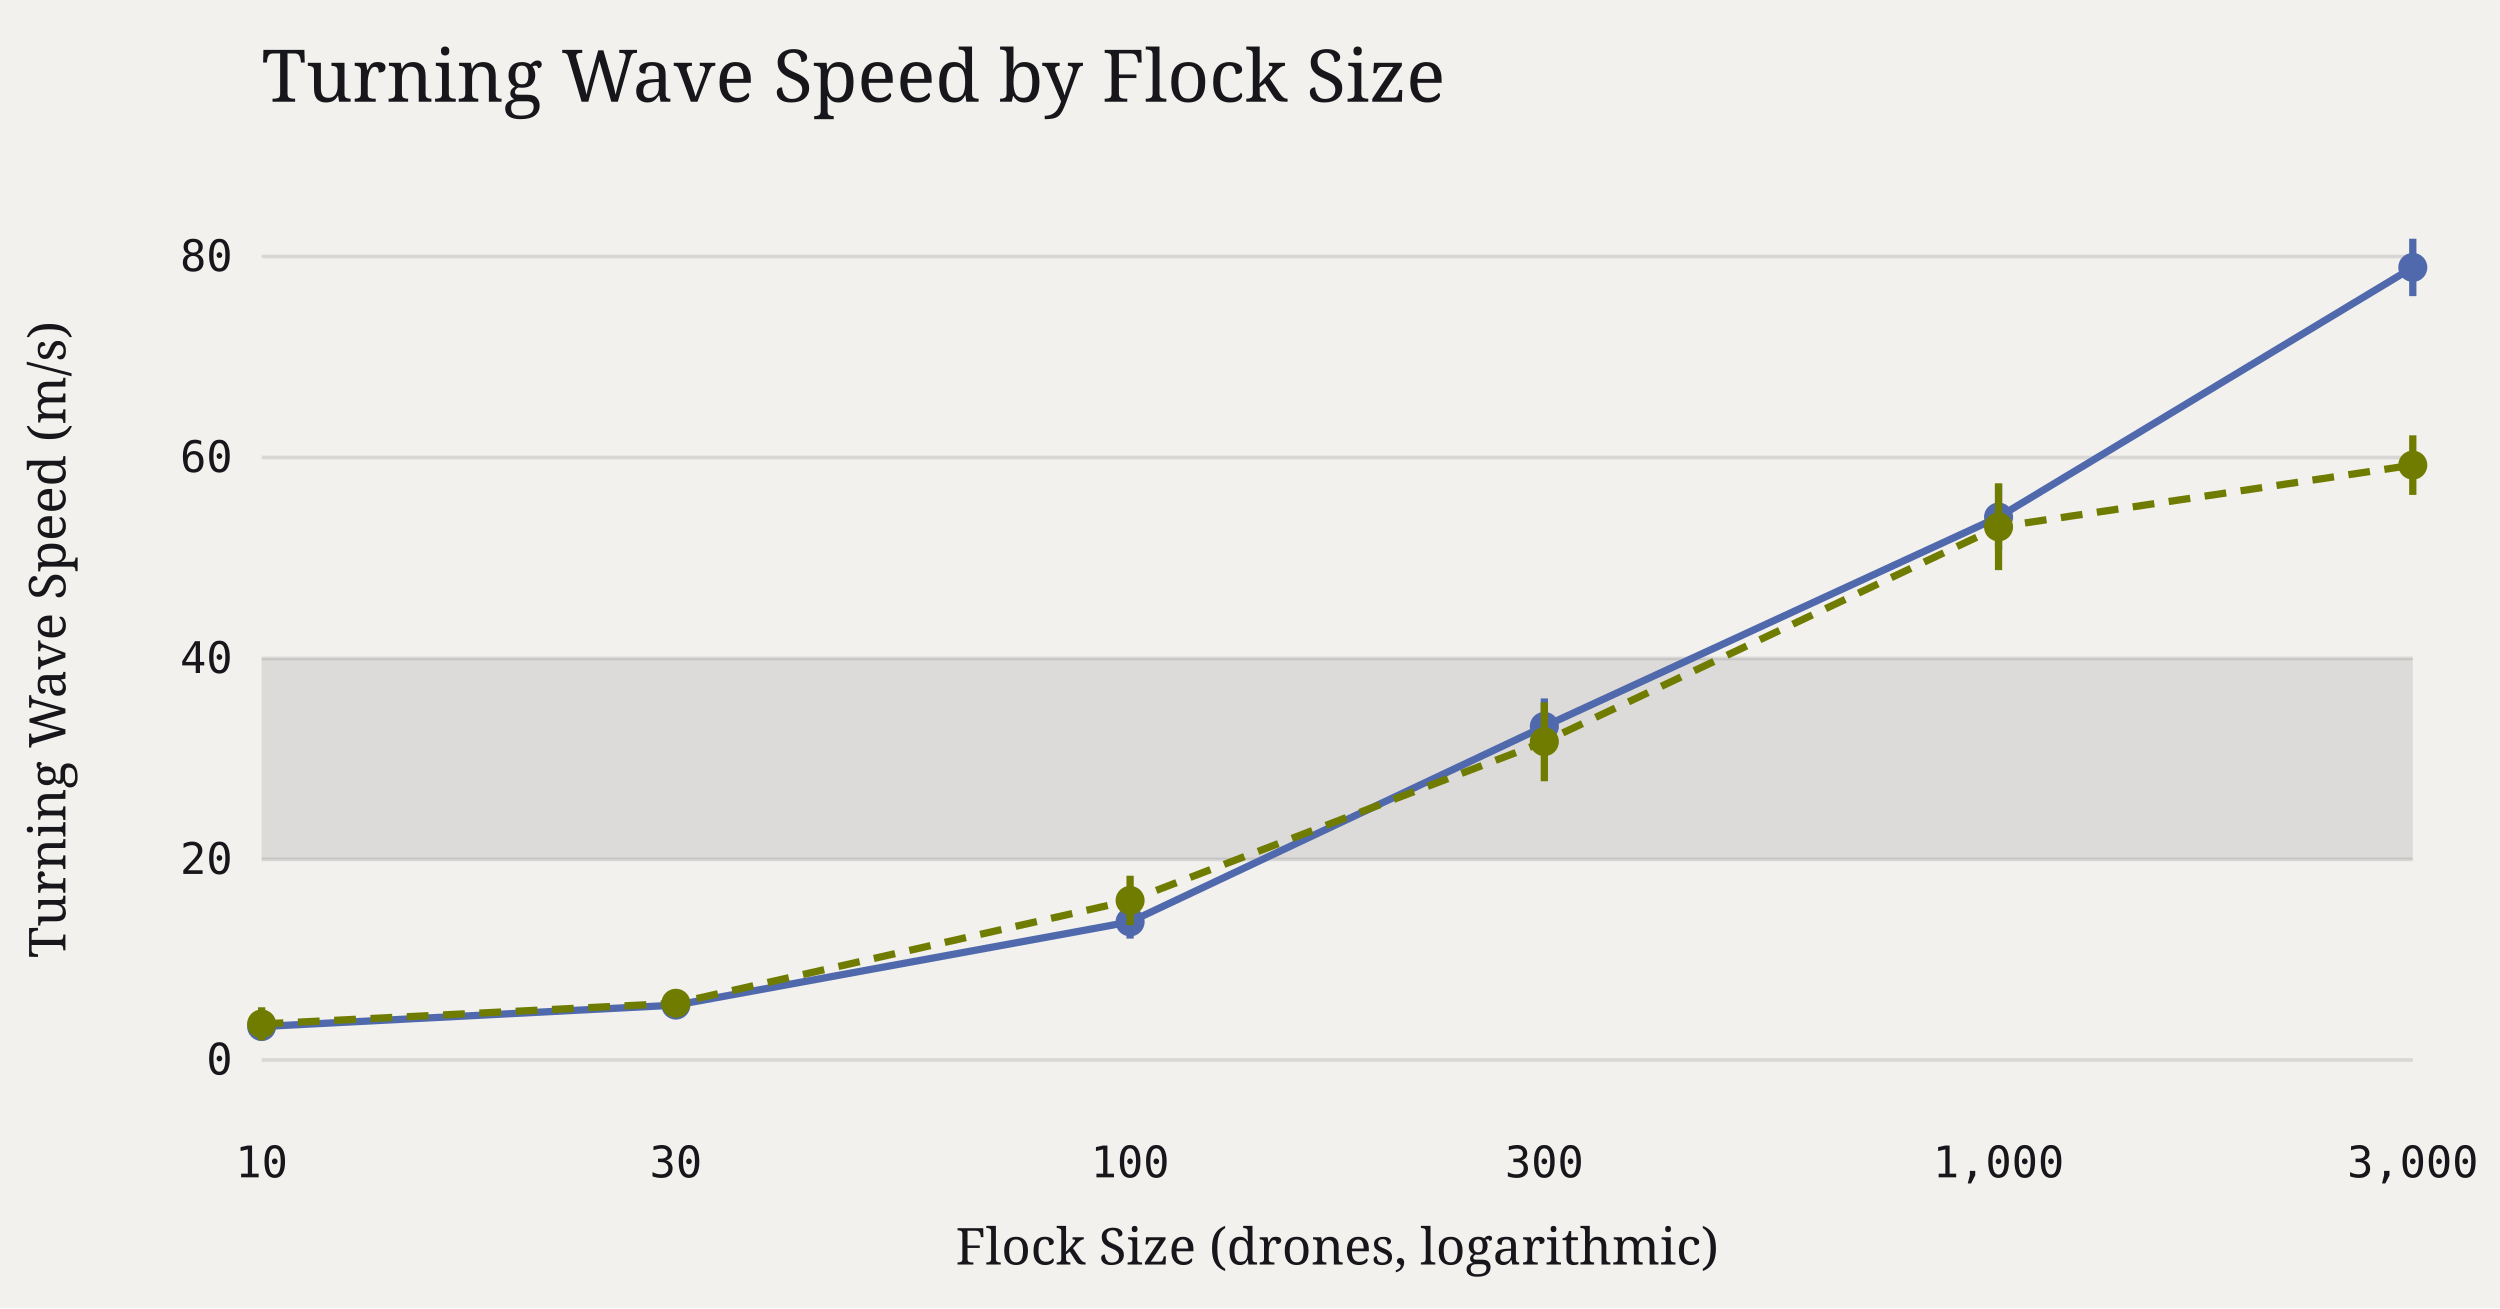
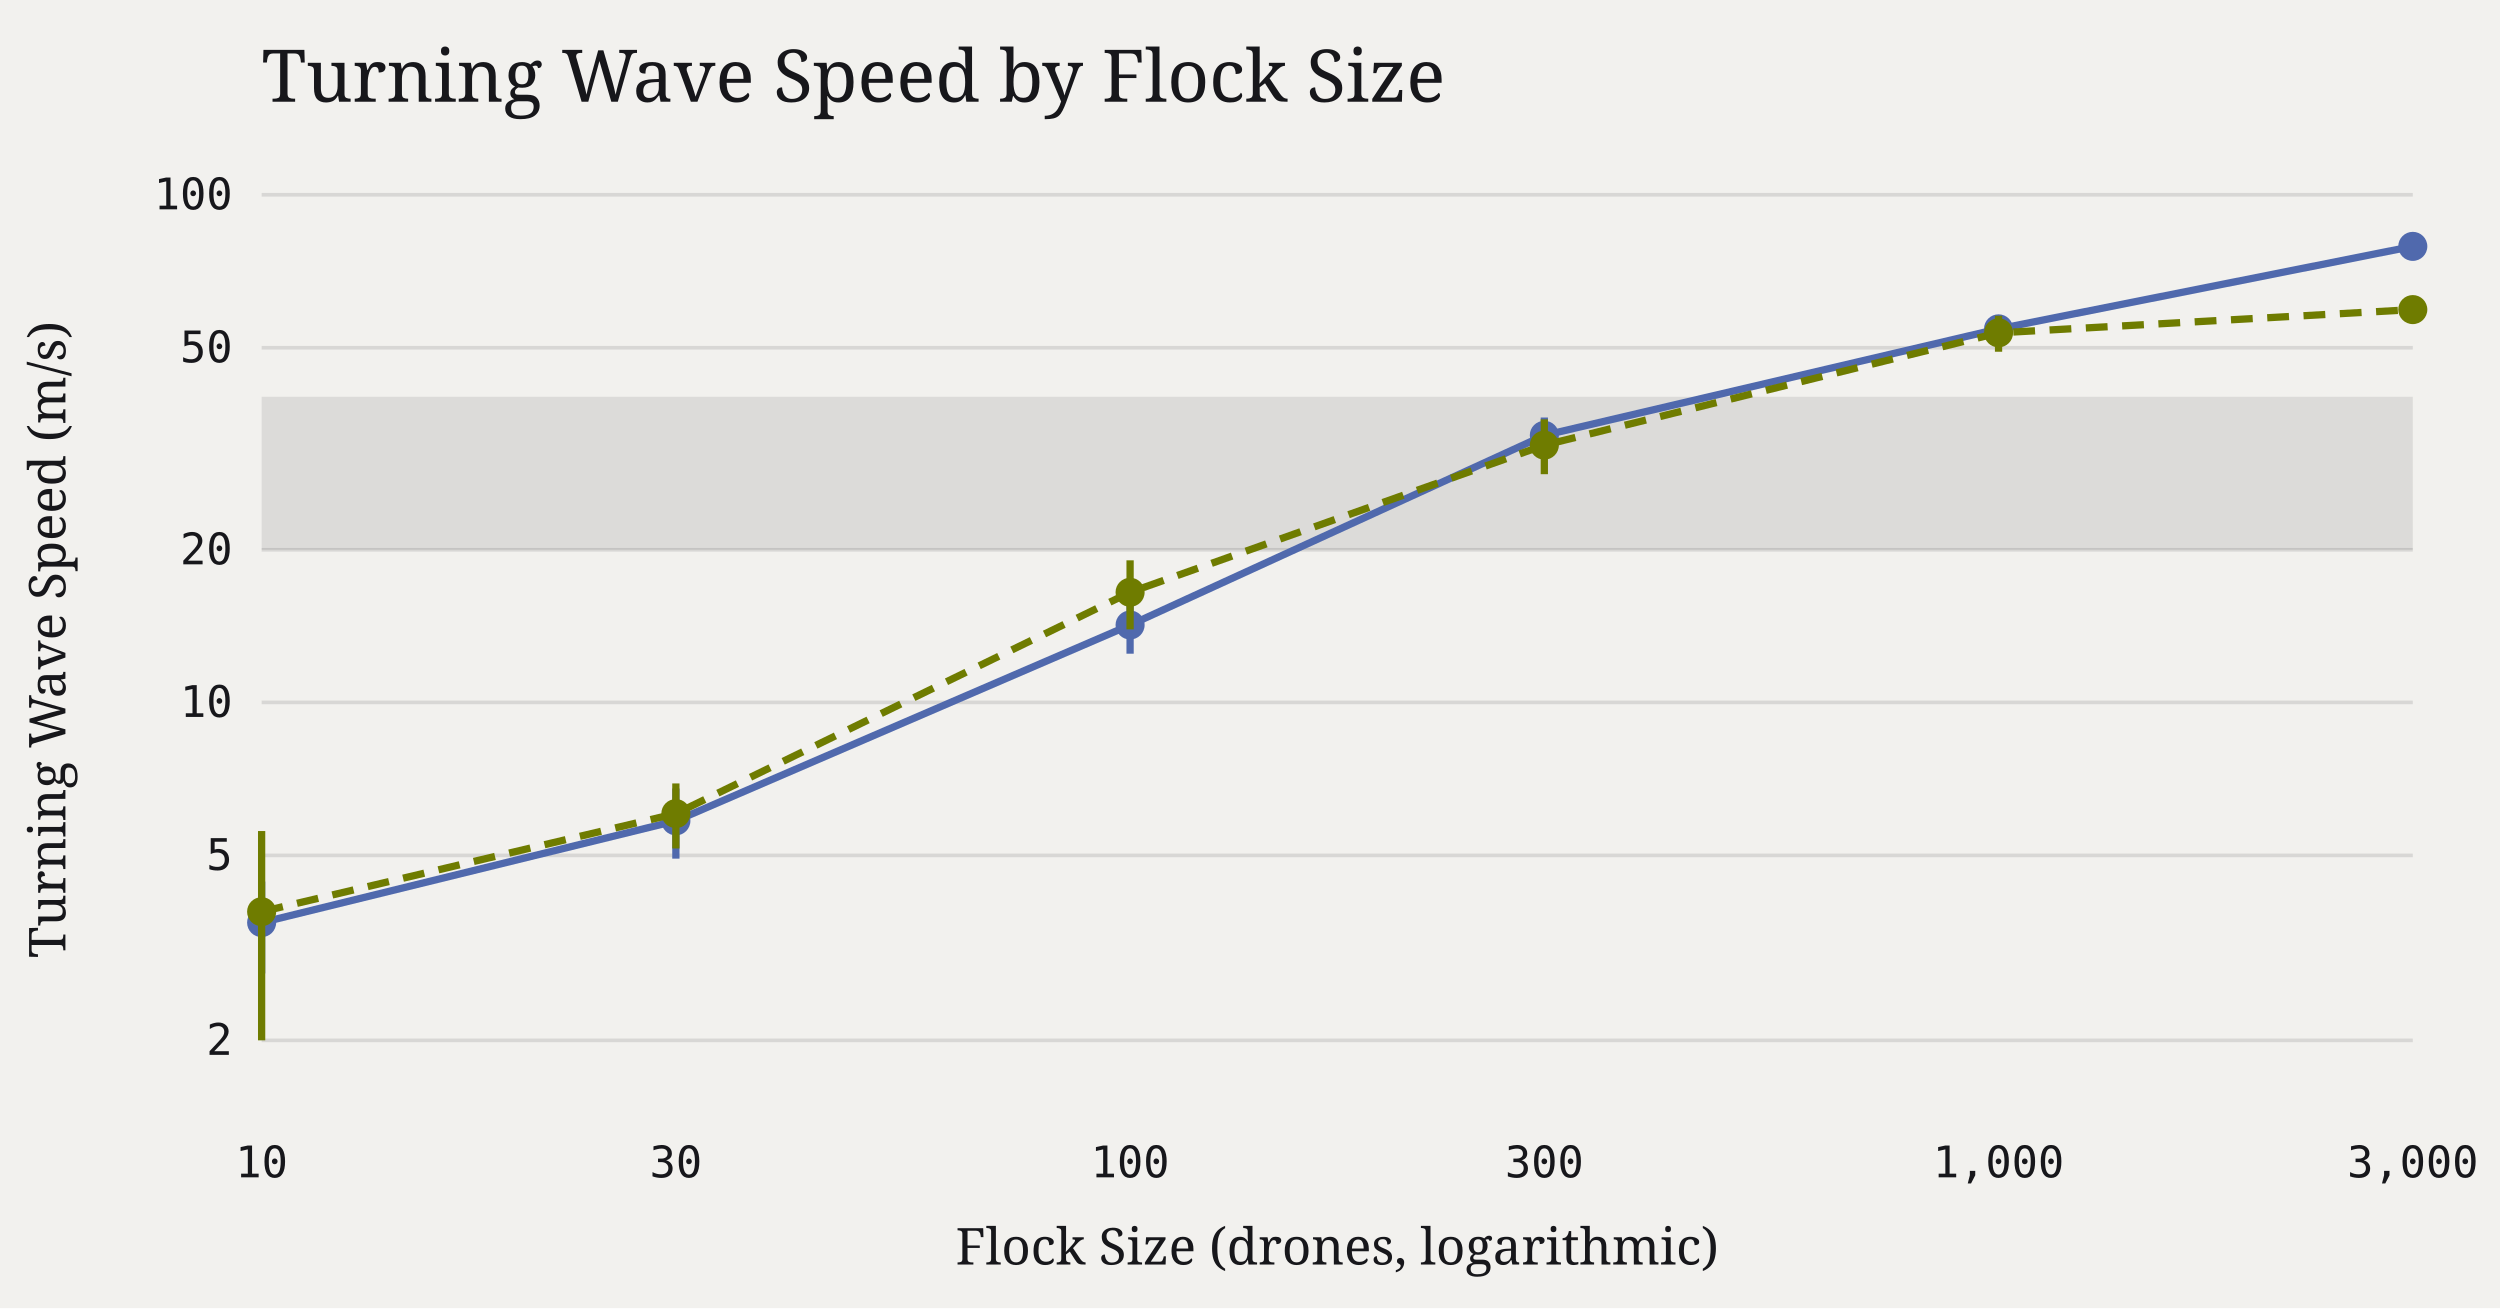
<svg xmlns="http://www.w3.org/2000/svg" viewBox="0 0 688 360" role="img" aria-label="Turning Wave Speed by Flock Size">
  <rect width="688" height="360" fill="#f2f1ee" />
  <text x="72" y="28" fill="#17171b" font-family="'Bellefair', Didot, Georgia, serif" font-size="20">Turning Wave Speed by Flock Size</text>
-   <rect x="72" y="181.2" width="592" height="55.3" fill="#17171b" fill-opacity="0.1" />
-   <line x1="72" x2="664" y1="291.7" y2="291.7" stroke="#17171b" stroke-opacity="0.12" />
-   <text x="64" y="295.7" text-anchor="end" fill="#17171b" font-family="'JetBrains Mono', ui-monospace, Menlo, monospace" font-size="12">0</text>
-   <line x1="72" x2="664" y1="236.5" y2="236.5" stroke="#17171b" stroke-opacity="0.12" />
-   <text x="64" y="240.5" text-anchor="end" fill="#17171b" font-family="'JetBrains Mono', ui-monospace, Menlo, monospace" font-size="12">20</text>
-   <line x1="72" x2="664" y1="181.2" y2="181.2" stroke="#17171b" stroke-opacity="0.12" />
-   <text x="64" y="185.2" text-anchor="end" fill="#17171b" font-family="'JetBrains Mono', ui-monospace, Menlo, monospace" font-size="12">40</text>
-   <line x1="72" x2="664" y1="125.9" y2="125.9" stroke="#17171b" stroke-opacity="0.12" />
-   <text x="64" y="129.9" text-anchor="end" fill="#17171b" font-family="'JetBrains Mono', ui-monospace, Menlo, monospace" font-size="12">60</text>
-   <line x1="72" x2="664" y1="70.6" y2="70.6" stroke="#17171b" stroke-opacity="0.12" />
-   <text x="64" y="74.6" text-anchor="end" fill="#17171b" font-family="'JetBrains Mono', ui-monospace, Menlo, monospace" font-size="12">80</text>
+   <rect x="72" y="109.2" width="592" height="42.1" fill="#17171b" fill-opacity="0.1" />
+   <line x1="72" x2="664" y1="286.3" y2="286.3" stroke="#17171b" stroke-opacity="0.12" />
+   <text x="64" y="290.3" text-anchor="end" fill="#17171b" font-family="'JetBrains Mono', ui-monospace, Menlo, monospace" font-size="12">2</text>
+   <line x1="72" x2="664" y1="235.4" y2="235.4" stroke="#17171b" stroke-opacity="0.12" />
+   <text x="64" y="239.4" text-anchor="end" fill="#17171b" font-family="'JetBrains Mono', ui-monospace, Menlo, monospace" font-size="12">5</text>
+   <line x1="72" x2="664" y1="193.3" y2="193.3" stroke="#17171b" stroke-opacity="0.12" />
+   <text x="64" y="197.3" text-anchor="end" fill="#17171b" font-family="'JetBrains Mono', ui-monospace, Menlo, monospace" font-size="12">10</text>
+   <line x1="72" x2="664" y1="151.3" y2="151.3" stroke="#17171b" stroke-opacity="0.12" />
+   <text x="64" y="155.3" text-anchor="end" fill="#17171b" font-family="'JetBrains Mono', ui-monospace, Menlo, monospace" font-size="12">20</text>
+   <line x1="72" x2="664" y1="95.7" y2="95.7" stroke="#17171b" stroke-opacity="0.12" />
+   <text x="64" y="99.7" text-anchor="end" fill="#17171b" font-family="'JetBrains Mono', ui-monospace, Menlo, monospace" font-size="12">50</text>
+   <line x1="72" x2="664" y1="53.6" y2="53.6" stroke="#17171b" stroke-opacity="0.12" />
+   <text x="64" y="57.6" text-anchor="end" fill="#17171b" font-family="'JetBrains Mono', ui-monospace, Menlo, monospace" font-size="12">100</text>
  <text x="72.0" y="324" text-anchor="middle" fill="#17171b" font-family="'JetBrains Mono', ui-monospace, Menlo, monospace" font-size="12">10</text>
  <text x="186.0" y="324" text-anchor="middle" fill="#17171b" font-family="'JetBrains Mono', ui-monospace, Menlo, monospace" font-size="12">30</text>
  <text x="311.0" y="324" text-anchor="middle" fill="#17171b" font-family="'JetBrains Mono', ui-monospace, Menlo, monospace" font-size="12">100</text>
  <text x="425.0" y="324" text-anchor="middle" fill="#17171b" font-family="'JetBrains Mono', ui-monospace, Menlo, monospace" font-size="12">300</text>
  <text x="550.0" y="324" text-anchor="middle" fill="#17171b" font-family="'JetBrains Mono', ui-monospace, Menlo, monospace" font-size="12">1,000</text>
  <text x="664.0" y="324" text-anchor="middle" fill="#17171b" font-family="'JetBrains Mono', ui-monospace, Menlo, monospace" font-size="12">3,000</text>
  <text x="368" y="348" fill="#17171b" font-family="'Crimson Pro', Georgia, serif" font-size="14" text-anchor="middle">Flock Size (drones, logarithmic)</text>
  <text transform="translate(18 176) rotate(-90)" fill="#17171b" font-family="'Crimson Pro', Georgia, serif" font-size="14" text-anchor="middle">Turning Wave Speed (m/s)</text>
-   <polyline points="72.0,282.5 186.0,276.6 311.0,253.7 425.0,199.9 550.0,142.3 664.0,73.6" fill="none" stroke="#5069ad" stroke-width="2" />
-   <line x1="72.0" x2="72.0" y1="284.3" y2="280.7" stroke="#5069ad" stroke-width="2" />
-   <circle cx="72.0" cy="282.5" r="4" fill="#5069ad" />
-   <line x1="186.0" x2="186.0" y1="279.0" y2="274.2" stroke="#5069ad" stroke-width="2" />
-   <circle cx="186.0" cy="276.6" r="4" fill="#5069ad" />
-   <line x1="311.0" x2="311.0" y1="258.3" y2="249.1" stroke="#5069ad" stroke-width="2" />
-   <circle cx="311.0" cy="253.7" r="4" fill="#5069ad" />
-   <line x1="425.0" x2="425.0" y1="207.5" y2="192.2" stroke="#5069ad" stroke-width="2" />
-   <circle cx="425.0" cy="199.9" r="4" fill="#5069ad" />
-   <line x1="550.0" x2="550.0" y1="151.3" y2="133.2" stroke="#5069ad" stroke-width="2" />
-   <circle cx="550.0" cy="142.3" r="4" fill="#5069ad" />
-   <line x1="664.0" x2="664.0" y1="81.5" y2="65.7" stroke="#5069ad" stroke-width="2" />
-   <circle cx="664.0" cy="73.6" r="4" fill="#5069ad" />
-   <polyline points="72.0,281.8 186.0,276.1 311.0,247.8 425.0,204.1 550.0,145.0 664.0,128.0" fill="none" stroke="#6f7c00" stroke-width="2" stroke-dasharray="6 4" />
-   <line x1="72.0" x2="72.0" y1="286.3" y2="277.2" stroke="#6f7c00" stroke-width="2" />
-   <circle cx="72.0" cy="281.8" r="4" fill="#6f7c00" />
-   <line x1="186.0" x2="186.0" y1="278.4" y2="273.8" stroke="#6f7c00" stroke-width="2" />
-   <circle cx="186.0" cy="276.1" r="4" fill="#6f7c00" />
-   <line x1="311.0" x2="311.0" y1="254.6" y2="241.0" stroke="#6f7c00" stroke-width="2" />
-   <circle cx="311.0" cy="247.8" r="4" fill="#6f7c00" />
-   <line x1="425.0" x2="425.0" y1="215.0" y2="193.3" stroke="#6f7c00" stroke-width="2" />
-   <circle cx="425.0" cy="204.1" r="4" fill="#6f7c00" />
-   <line x1="550.0" x2="550.0" y1="156.9" y2="133.0" stroke="#6f7c00" stroke-width="2" />
-   <circle cx="550.0" cy="145.0" r="4" fill="#6f7c00" />
-   <line x1="664.0" x2="664.0" y1="136.2" y2="119.8" stroke="#6f7c00" stroke-width="2" />
-   <circle cx="664.0" cy="128.0" r="4" fill="#6f7c00" />
+   <polyline points="72.0,253.9 186.0,225.9 311.0,172.0 425.0,119.8 550.0,90.5 664.0,67.8" fill="none" stroke="#5069ad" stroke-width="2" />
+   <line x1="72.0" x2="72.0" y1="267.9" y2="242.6" stroke="#5069ad" stroke-width="2" />
+   <circle cx="72.0" cy="253.9" r="4" fill="#5069ad" />
+   <line x1="186.0" x2="186.0" y1="236.3" y2="217.0" stroke="#5069ad" stroke-width="2" />
+   <circle cx="186.0" cy="225.9" r="4" fill="#5069ad" />
+   <line x1="311.0" x2="311.0" y1="179.9" y2="165.1" stroke="#5069ad" stroke-width="2" />
+   <circle cx="311.0" cy="172.0" r="4" fill="#5069ad" />
+   <line x1="425.0" x2="425.0" y1="125.0" y2="114.9" stroke="#5069ad" stroke-width="2" />
+   <circle cx="425.0" cy="119.8" r="4" fill="#5069ad" />
+   <line x1="550.0" x2="550.0" y1="94.3" y2="87.0" stroke="#5069ad" stroke-width="2" />
+   <circle cx="550.0" cy="90.5" r="4" fill="#5069ad" />
+   <line x1="664.0" x2="664.0" y1="70.0" y2="65.7" stroke="#5069ad" stroke-width="2" />
+   <circle cx="664.0" cy="67.8" r="4" fill="#5069ad" />
+   <polyline points="72.0,250.9 186.0,223.9 311.0,163.0 425.0,122.5 550.0,91.6 664.0,85.2" fill="none" stroke="#6f7c00" stroke-width="2" stroke-dasharray="6 4" />
+   <line x1="72.0" x2="72.0" y1="286.3" y2="228.7" stroke="#6f7c00" stroke-width="2" />
+   <circle cx="72.0" cy="250.9" r="4" fill="#6f7c00" />
+   <line x1="186.0" x2="186.0" y1="233.5" y2="215.6" stroke="#6f7c00" stroke-width="2" />
+   <circle cx="186.0" cy="223.9" r="4" fill="#6f7c00" />
+   <line x1="311.0" x2="311.0" y1="173.2" y2="154.2" stroke="#6f7c00" stroke-width="2" />
+   <circle cx="311.0" cy="163.0" r="4" fill="#6f7c00" />
+   <line x1="425.0" x2="425.0" y1="130.5" y2="115.4" stroke="#6f7c00" stroke-width="2" />
+   <circle cx="425.0" cy="122.5" r="4" fill="#6f7c00" />
+   <line x1="550.0" x2="550.0" y1="96.8" y2="86.9" stroke="#6f7c00" stroke-width="2" />
+   <circle cx="550.0" cy="91.6" r="4" fill="#6f7c00" />
+   <line x1="664.0" x2="664.0" y1="88.3" y2="82.3" stroke="#6f7c00" stroke-width="2" />
+   <circle cx="664.0" cy="85.2" r="4" fill="#6f7c00" />
</svg>
